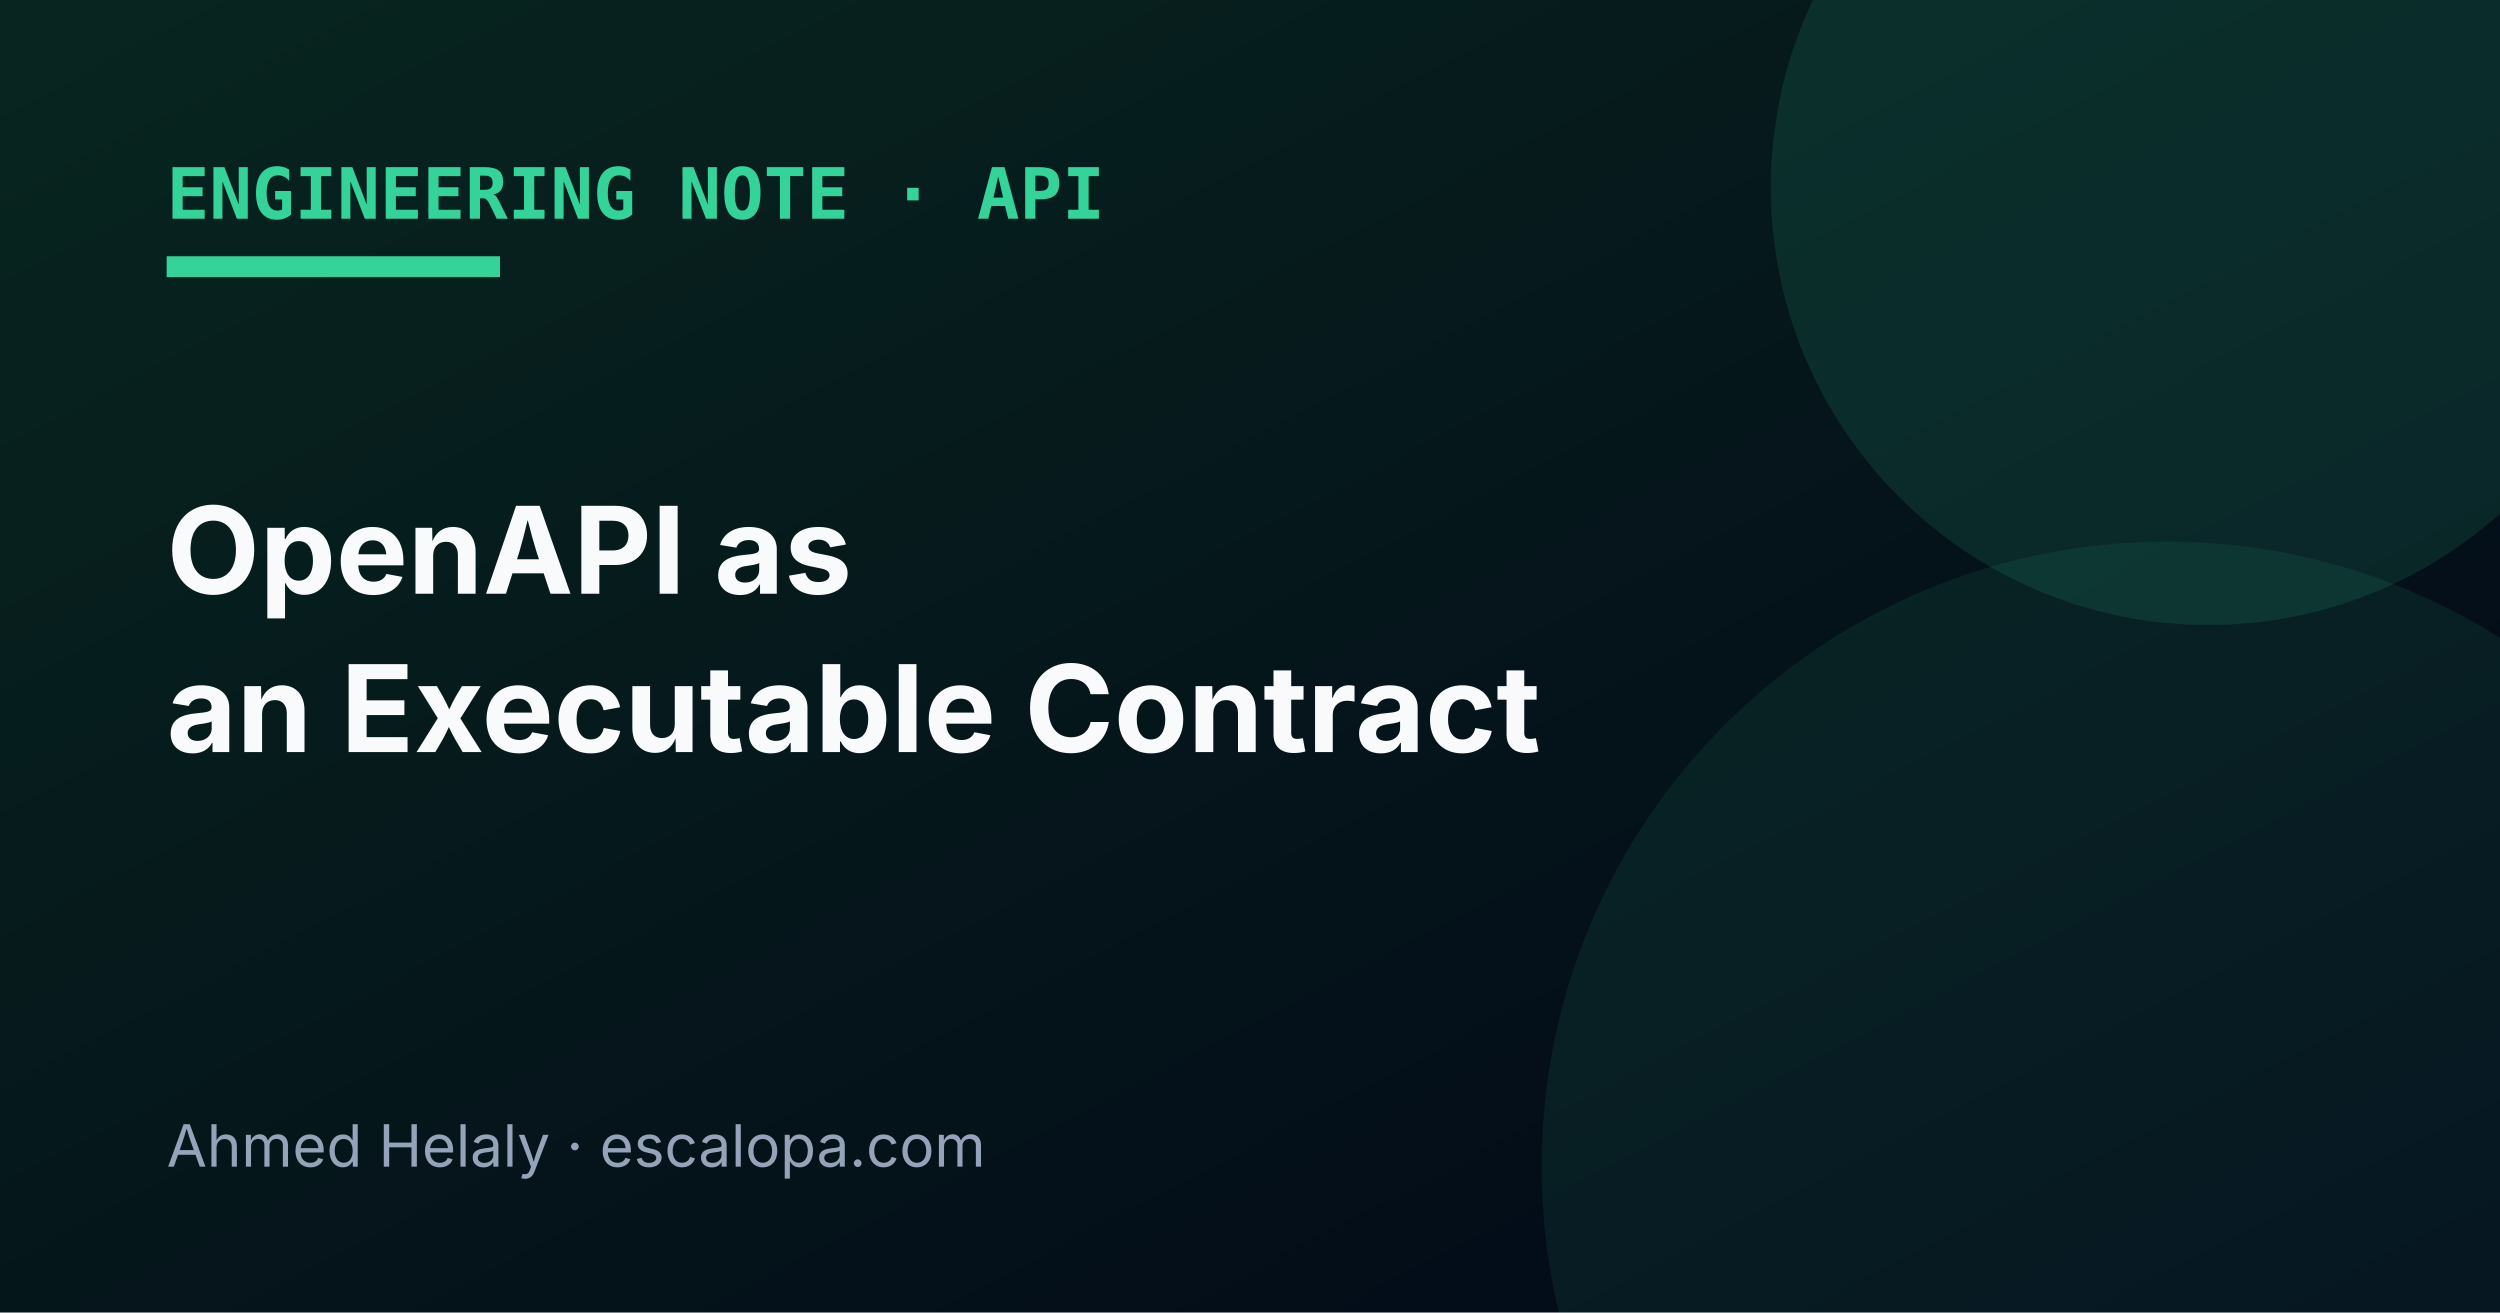
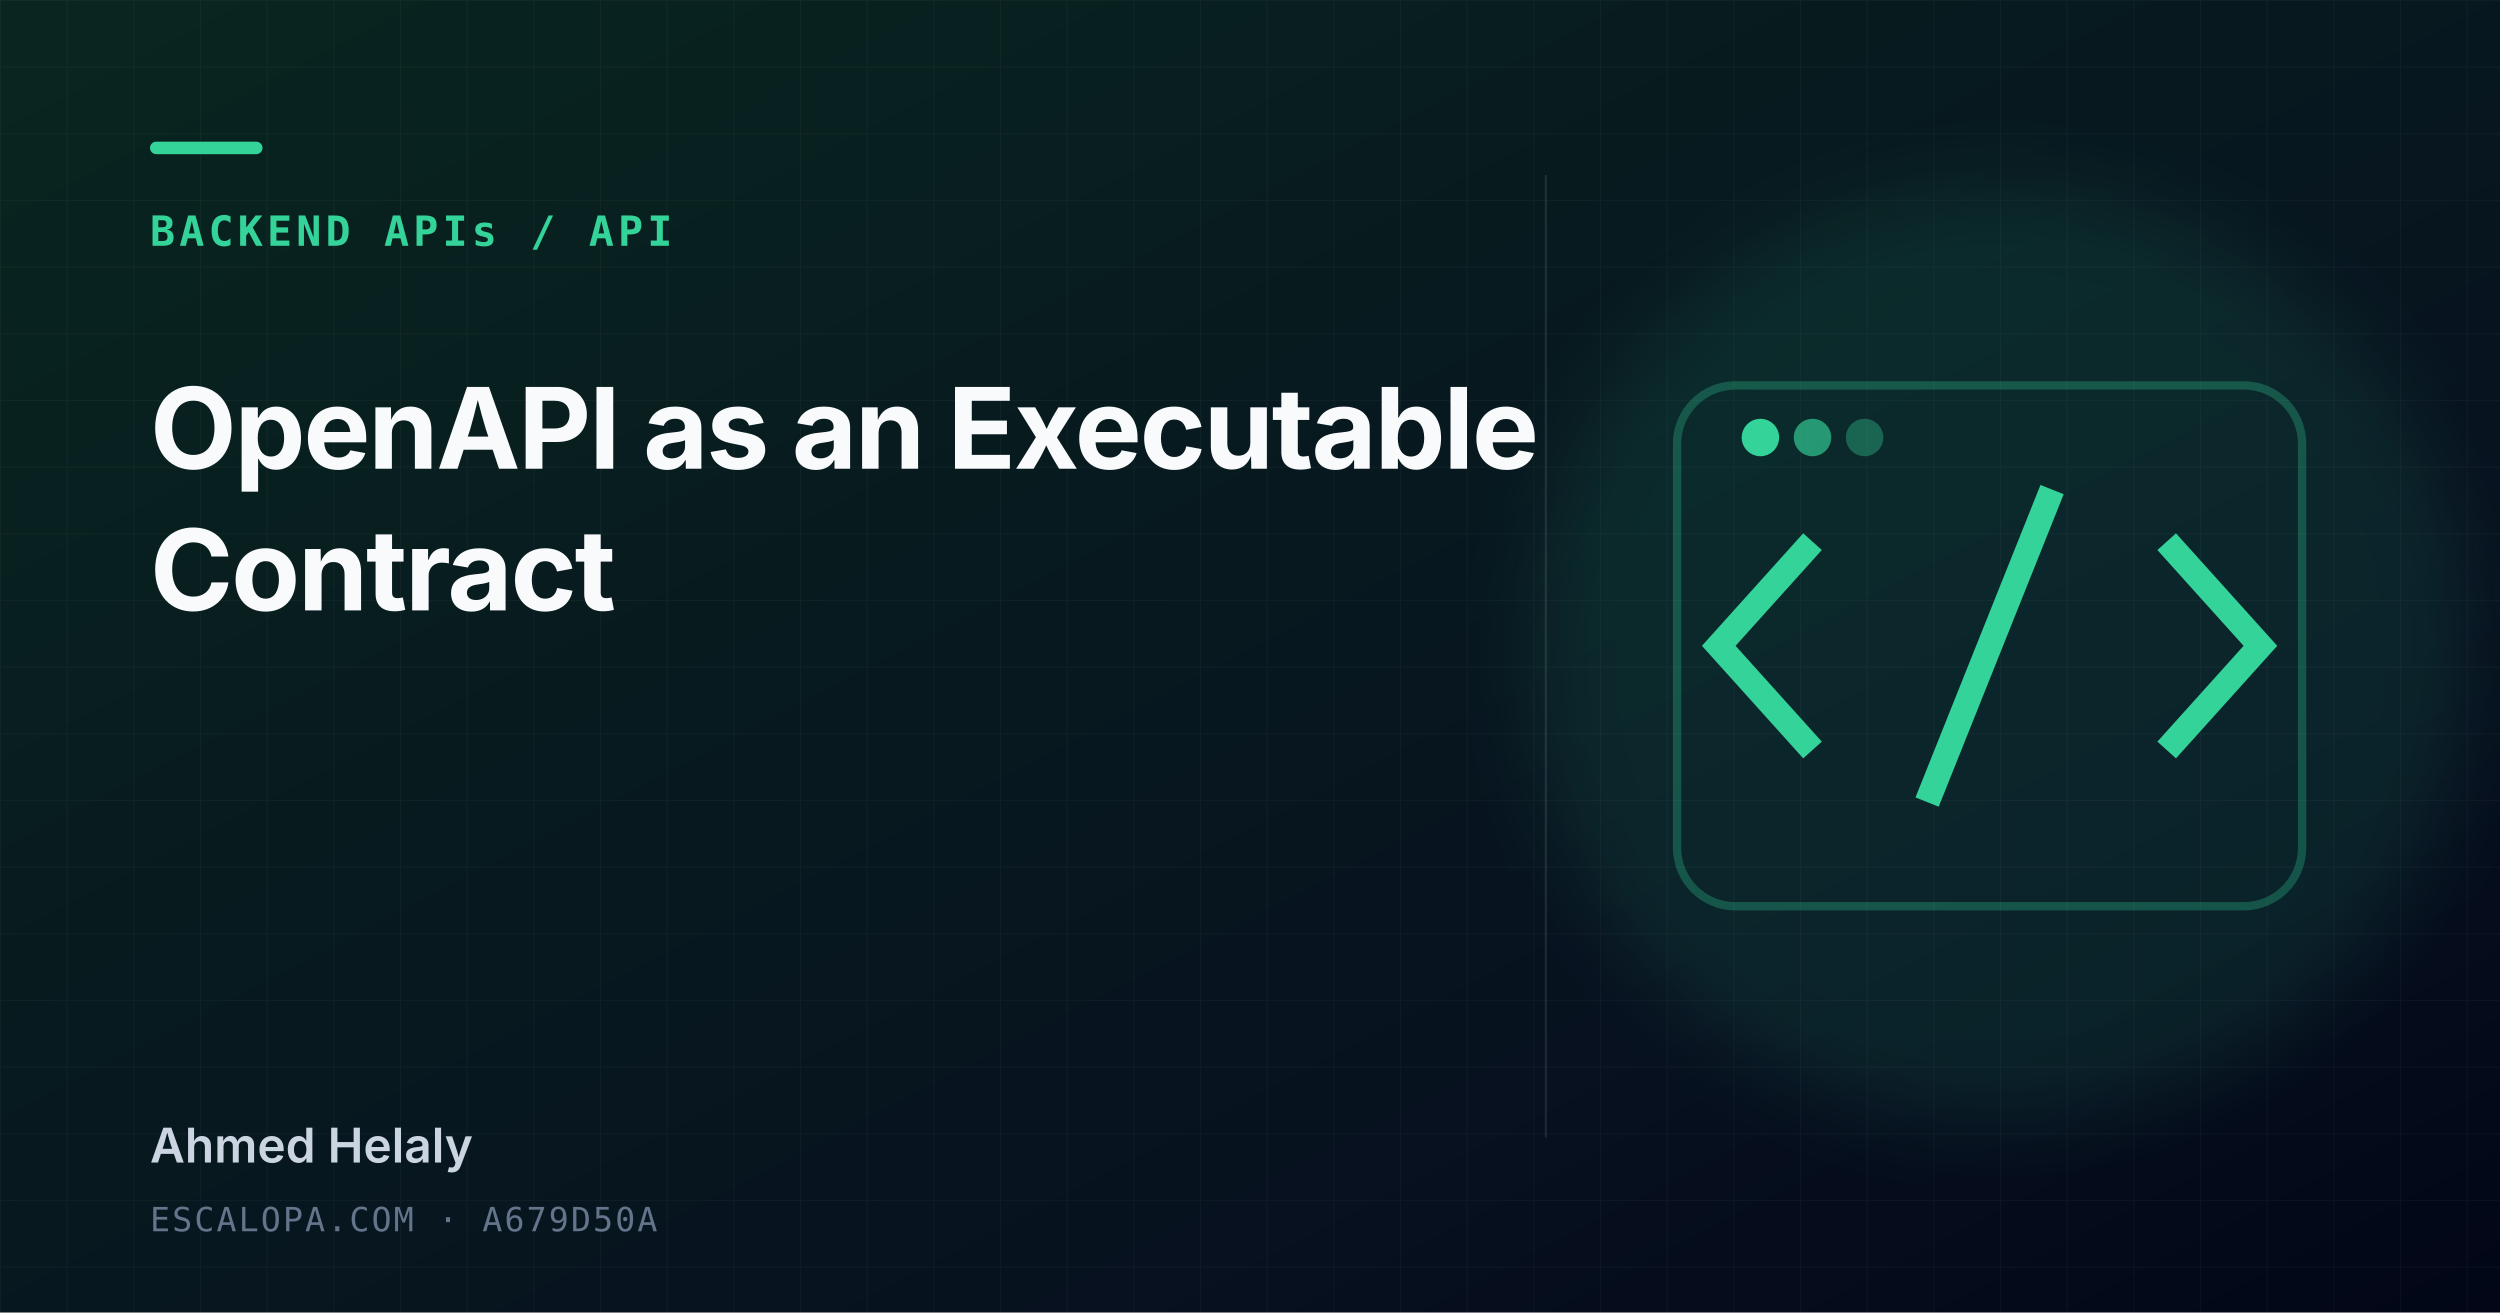
<svg xmlns="http://www.w3.org/2000/svg" width="1200" height="630" viewBox="0 0 1200 630" role="img" aria-label="OpenAPI as an Executable Contract">
  <defs>
    <linearGradient id="g" x1="0" y1="0" x2="1" y2="1">
      <stop stop-color="#08261f" />
+       <stop offset=".72" stop-color="#07111f" />
      <stop offset="1" stop-color="#020617" />
    </linearGradient>
+     <pattern id="grid" width="32" height="32" patternUnits="userSpaceOnUse">
+       <path d="M32 0H0v32" fill="none" stroke="#fff" stroke-width="1" opacity=".035" />
+     </pattern>
+     <filter id="glow">
+       <feGaussianBlur stdDeviation="18" />
+     </filter>
  </defs>
  <rect width="1200" height="630" fill="url(#g)" />
-   <circle cx="1060" cy="90" r="210" fill="#34d399" opacity=".12" />
-   <circle cx="1040" cy="560" r="300" fill="#34d399" opacity=".08" />
-   <path d="M80 128h160" stroke="#34d399" stroke-width="10" />
-   <text x="80" y="105" fill="#34d399" font-family="ui-monospace,monospace" font-size="34" font-weight="700">ENGINEERING NOTE · API</text>
-   <text x="80" y="285" fill="#f8fafc" font-family="Inter,Arial,sans-serif" font-size="58" font-weight="700">
-     <tspan x="80">OpenAPI as</tspan>
-     <tspan x="80" dy="76">an Executable Contract</tspan>
+   <rect width="1200" height="630" fill="url(#grid)" />
+   <circle cx="960" cy="315" r="225" fill="#34d399" opacity=".10" filter="url(#glow)" />
+   <path d="M742 84v462" stroke="#fff" stroke-width="1" opacity=".1" />
+   <rect x="72" y="68" width="54" height="6" rx="3" fill="#34d399" />
+   <text x="72" y="118" fill="#34d399" font-family="ui-monospace,SFMono-Regular,monospace" font-size="20" font-weight="700" letter-spacing="2">BACKEND APIs / API</text>
+   <text x="72" y="225" fill="#f8fafc" font-family="Inter,Arial,sans-serif" font-size="54" font-weight="720" letter-spacing="-1">
+     <tspan x="72" dy="0">OpenAPI as an Executable</tspan>
+     <tspan x="72" dy="68">Contract</tspan>
  </text>
-   <text x="80" y="560" fill="#94a3b8" font-family="Inter,Arial,sans-serif" font-size="28">Ahmed Helaly · escalopa.com</text>
+   <g fill="none" stroke="#34d399" stroke-width="4">
+     <rect x="805" y="185" width="300" height="250" rx="28" opacity=".28" />
+     <path d="M870 260 825 310l45 50M1040 260l45 50-45 50M985 235l-60 150" stroke-width="12" />
+     <circle cx="845" cy="210" r="7" fill="#34d399" />
+     <circle cx="870" cy="210" r="7" fill="#34d399" opacity=".65" />
+     <circle cx="895" cy="210" r="7" fill="#34d399" opacity=".35" />
+   </g>
+   <text x="72" y="558" fill="#cbd5e1" font-family="Inter,Arial,sans-serif" font-size="23" font-weight="600">Ahmed Helaly</text>
+   <text x="72" y="591" fill="#64748b" font-family="ui-monospace,SFMono-Regular,monospace" font-size="16" letter-spacing="1">ESCALOPA.COM  ·  A679D50A</text>
</svg>
